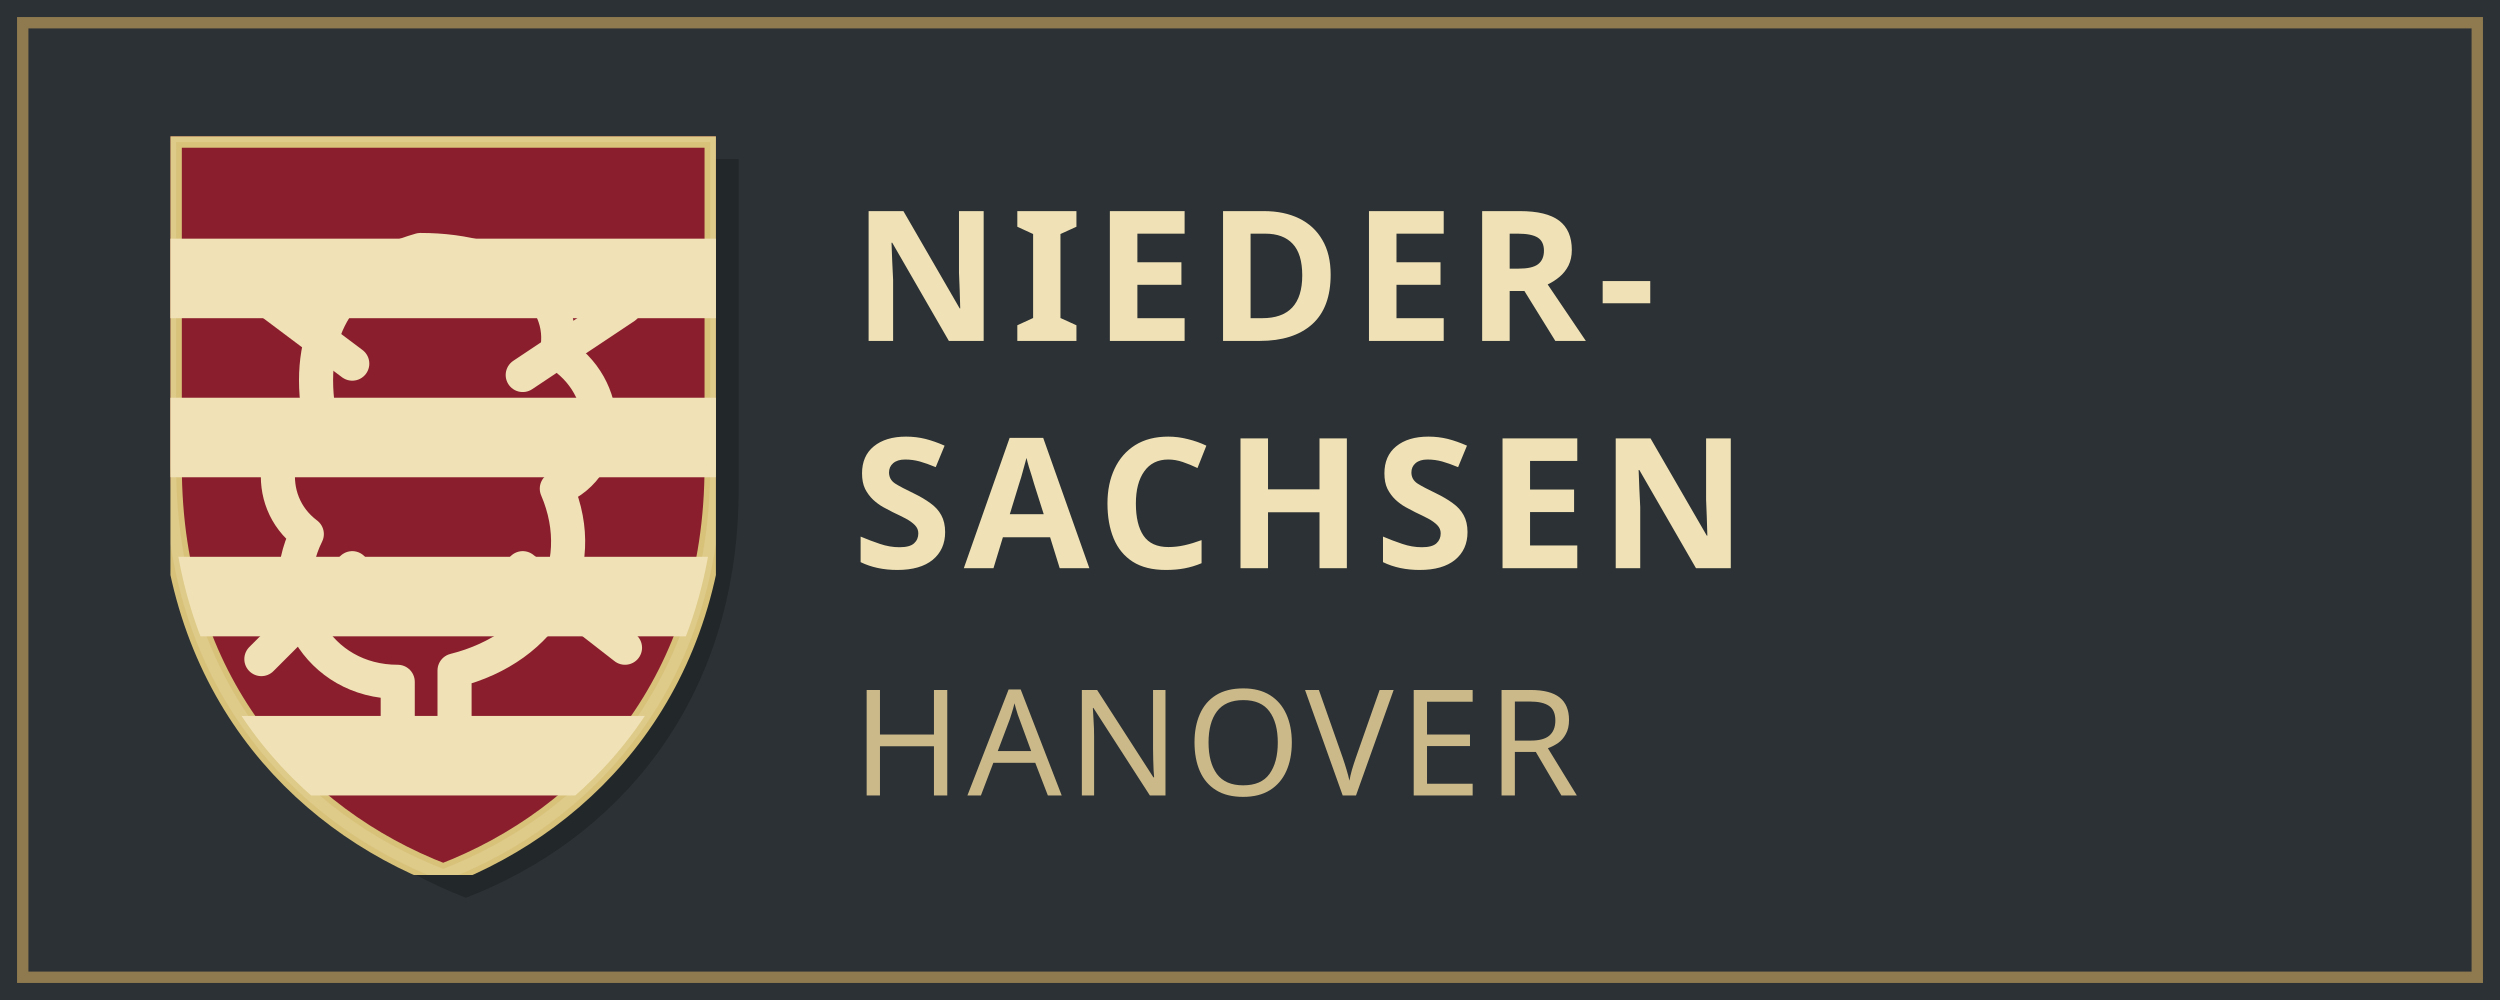
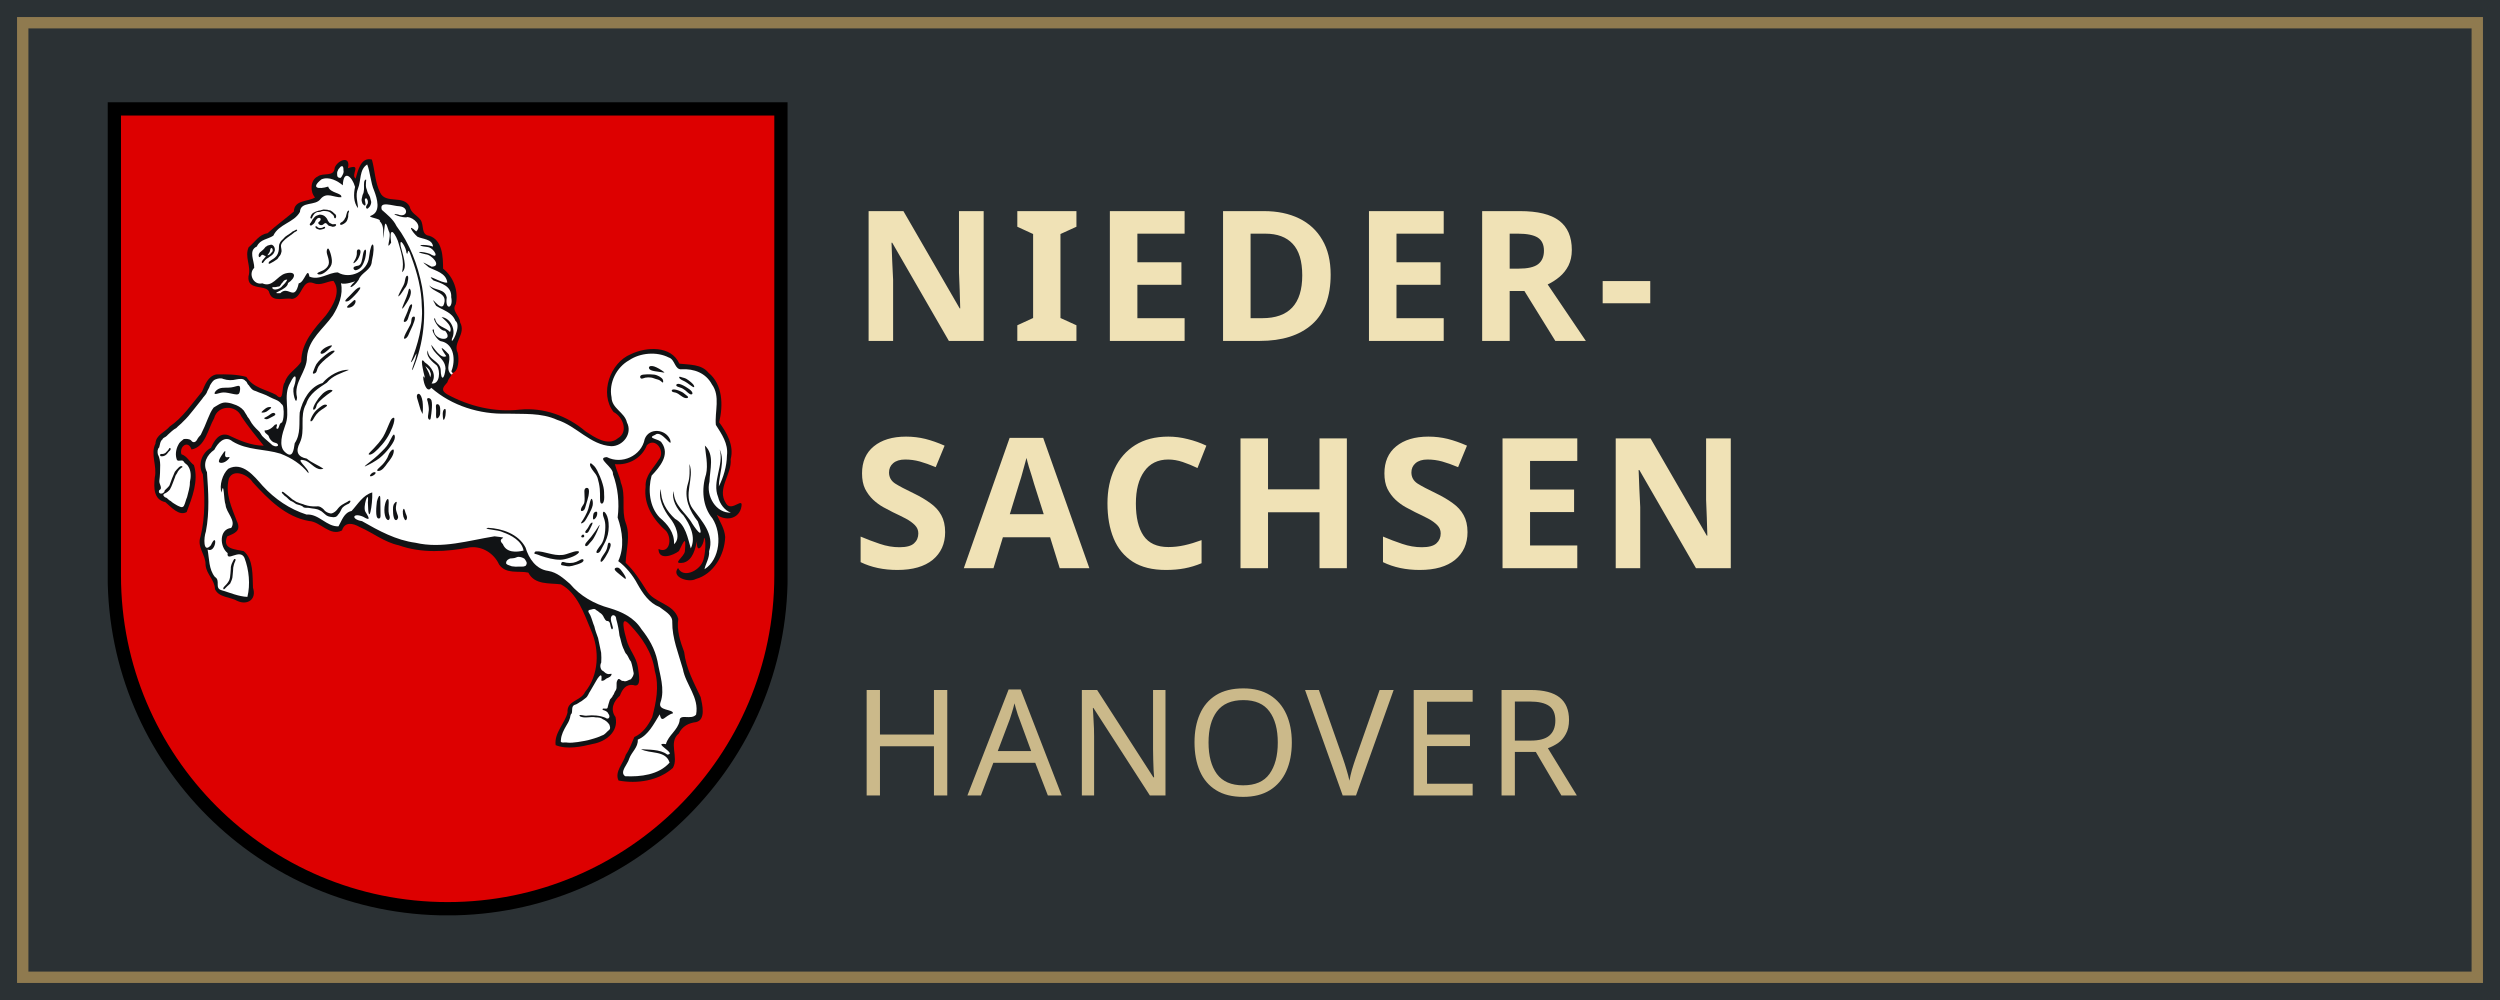
<svg xmlns="http://www.w3.org/2000/svg" width="220" height="88" viewBox="0 0 220 88">
  <defs>
-     <symbol id="shield-base" viewBox="0 0 48 65">
-       <path d="M0 0 H48 V29                C48 48 37 60 24 65                C11 60 0 48 0 29 Z" />
-     </symbol>
-     <symbol id="hessen-shield" viewBox="0 0 48 65">
-       <use href="#shield-base" fill="#8B1E2D" stroke="#D8C27A" stroke-width="2" />
-       <g clip-path="url(#shieldClip)">
-         <rect x="0" y="9" width="48" height="7" fill="#F0E2B6" />
-         <rect x="0" y="23" width="48" height="7" fill="#F0E2B6" />
-         <rect x="0" y="37" width="48" height="7" fill="#F0E2B6" />
-         <rect x="0" y="51" width="48" height="7" fill="#F0E2B6" />
-         <path d="M22 10                  C15 12 12 17 13 24                  C9 26 8 32 12 35                  C9 41 13 48 20 48                  L20 56                  L25 56                  L25 47                  C33 45 37 38 34 31                  C39 29 39 22 34 19                  C35 14 30 10 22 10 Z" fill="none" stroke="#F0E2B6" stroke-width="3" stroke-linecap="round" stroke-linejoin="round" />
-         <path d="M16 20 L8 14                  M31 21 L40 15                  M16 38 L8 46                  M31 38 L40 45" fill="none" stroke="#F0E2B6" stroke-width="3" stroke-linecap="round" />
+     <symbol id="shield-base" viewBox="0 0 48 600">
+       <clipPath id="a">
+         <path d="M0 0h407.9v487.83H0z" />
+       </clipPath>
+       <g fill-rule="evenodd" clip-path="url(#a)" layerName="Untitled">
+         <path d="M3.95 3.955v280c.038 110.429 89.57 199.93 200 199.93s199.962-89.501 200-199.93v-280h-400Z" fill="#d00" stroke="#000" stroke-linecap="butt" stroke-linejoin="miter" stroke-width="8" />
+         <path d="M206.909 162.412c3.75-1.035 3.968-8.351 3.095-12.07-3.174-6.061 5.222-11.335 1.426-18.259-.174-4.277-5.397-6.805-2.597-10.902 1.868-7.982-1.509-16.607-7.608-21.347-.06-7.134-.343-17.051-8.193-19.708-5.241-.641-3.077-6.051-5.269-9.493-2.329-3.078-5.764-4-6.62-8.12-3.845-7.157-14.349-1.254-17.668-8.309-3.14-6.143-3.16-13.525-4.975-19.822-6.563-1.763-8.403 6.665-9.766 11.398-3.271-2.212 4.225-9.34-4.609-6.213 1.858-8.113-6.297-4.8-7.937-.305-.341 5.86-6.802 2.658-10.243 5.298-4.5 2.041-4.616 9.29-1.572 12.541-4.031 2.694-12.485 1.247-12.693 8.463-5.246 4.455-10.607 8.28-15.802 13.037-4.995.602-7.632 5.393-11.302 8.348-2.67 5.732 1.669 11.415-.11 17.459-1.073 9.322 11.587 4.328 12.514 9.981 1.981 6.109 9.249 2.525 13.603 3.627 6.494-.76 5.658-12.399 13.132-9.416 4.059 1.686 8.22-1.347 11.705-1.41 4.886 6.358-.411 15.166-4.462 20.585-6.764 7.802-14.854 16.382-14.851 27.826-2.74 4.492-8.283 6.869-9.876 12.466-2.235 2.476-.068 12.692-5.232 7.471-6.236-3.315-13.74-4.166-17.813-10.749-5.69-1.618-12.236-1.618-18.108-1.487-4.955 1.07-6.745 6.235-8.486 10.293-5.853 6.97-11.569 15.657-19.386 20.927-2.873 3.446-8.378 5.037-8.56 10.292-3.194 6.298 1.139 13.394-.42 20.3-.62 6.145-.79 13.262 6.383 14.847 3.552 2.967 8.145 8.479 12.765 5.908 3.313-8.826 7.258-18.771 4.353-28.17-2.816-2.063-4.097-5.419-7.534-6.518-1.356-4.722 4.111-8.722 6.072-2.859 8.248-1.469 9.803-12.126 13.57-18.717 2.01-8.004 13.223-8.335 16.351-1.068 4.002 5.93 9.12 12.271 13.388 17.497-7.584-.008-14.683-3.175-21.29-6.327-5.518-1.682-8.428 3.377-10.35 7.624-5.504 2.912-8.085 10.251-4.866 15.895 1.195 12.461 1.597 25.092-1.362 37.225-2.398 6.579 3.178 10.937 2.99 17.141.504 5.68 5.505 8.88 5.65 14.516 2.305 5.139 9.017 4.556 13.5 7.128 6.126 2.753 11.611-1.13 9.308-7.948-.353-7.287.374-17.073-5.54-21.937-4.645-1.215-13.254-.987-9.95-8.844 4.346-1.882 8.706-3.141 5.78-9.263-3.064-8.065-7.11-16.402-4.755-25.443 2.664-6.261 11.58-2.252 14.301 2.19 9.31 10.173 19.768 20.826 33.798 23.254 6.91.352 12.534 9.452 19.789 5.641 1.632-5.34 6.507-4.42 10.6-2.035 7.904 3.446 14.853 9.142 23.418 10.954 13.789 4.945 28.716 3.909 42.87 1.221 7.304-.76 14.328 3.652 17.338 10.292 4.183 6.045 11.686 3.613 17.558 4.88 3.742 7.505 12.617 6.176 19.534 7.051 9.892 5.339 13.829 17.387 18.033 27.408 5.298 11.93 4.832 27.093-3.548 37.167-2.342 5.448-11.085 4.988-10.498 12.275-1.407 6.327-8.131 12.256-7.133 19.632 6.822 2.727 15.245.993 22.3-.736 7.479-1.27 15.673-7.101 13.621-16.15-3.371-4.456-1.144-9.518 2.634-12.808 1.491-3.899 3.563-6.915 7.901-6.404 5.661 2.107 3.197-7.319 2.89-10.712-.804-6.02-5.38-10.511-6.841-16.544-1.14-3.978-4.35-15.751 1.939-8.959 7.317 7.683 13.62 16.689 15.069 27.866 2.718 9.215.782 18.768-1.608 27.713-2.395 4.943-5.715 9.666-10.681 11.856-1.633 3.63-2.766 7.231-5.121 10.635-1.452 5.111-6.936 10.259-4.353 15.477 11.07 2.072 23.93.208 32.592-7.585 3.74-6.465-2.966-15.327 3.591-20.686 2.071-4.318 5.786-6.221 10.328-6.798 5.965-1.358 3.767-10.382 2.761-14.98-4.082-8.704-8.772-17.205-9.913-27.104-2.35-6.298-4.599-13.135-3.511-19.86-2.72-9.379-14.601-9.283-19.132-17.153-3.655-5.781-7.367-11.736-12.473-16.504.292-7.843 3.065-16.18-.001-24.13-2.69-7.558.312-16.209-2.852-23.901-.67-3.909-2.728-7.495-3.585-11.131 8.03.84 16.216-3.607 19.204-11.397 5.149-5.116 11.45 3.872 7.023 8.767-3.002 5.056-8.242 9.456-7.791 16.238-1.396 10.83 4.914 20.047 12.327 26.532 3.805 4.806 1.882 13.874-4.609 10.749.013 7.205 8.977 3.835 12.254 1.258 2.968-5.916 4.443-9.9 3.585.115-.44 3.582-8.515 8.009-.731 6.823 5.581-1.557 6.893-8.344 8.083-13.075-.825 8.442 4.023 3.356 4.097-1.601 1.384-.893 1.048 10.833-.951 14.523-2.348 5.165-11.534 9.655-14.595 3.354-4.432 5.451 6.363 9.037 10.645 6.632 10.557-2.854 17.279-14.344 17.631-25.195-.331-4.963-3.125-9.097-4.975-13.342 5.011 3.656 12.327 2.826 14.411-3.583 2.386-8.825-5.612 2.739-8.998-3.354-5.655-8.775 3.685-17.28 2.852-26.417 2.169-8.256-2.378-16.023-6.912-22.147 2.489-10.196 2.195-22.706-6.365-29.695-4.205-5.304-11.62-4.769-17.522-5.49-4.867-11.003-19.848-10.155-29.116-5.68-12.3 5.025-19.051 23.559-10.316 34.725 5.588 2.817 9.123 11.983 2.524 15.743-6.011 5.034-14.089-.719-19.423-4.193-10.798-9.275-25.098-14.411-39.324-13.02-15.019 1.741-30.425-1.932-43.637-9.164-4.082-2.442-2.5-4.292.109-7.204.628-2.324 2.322-3.583 3.124-5.619l.001-.004Z" />
+         <g fill="#fff">
+           <path d="M206.183 163.387c-3.994-3.525.026-8.056-1.561-12.169-4.991-5.308-5.647-4.873-1.5 1.106-3.229 1.99-7.446-5.039-9.035-6.862 1.108 6.031 8.325 7.625 8.596 14.296-.64 6.599-2.756 7.743-2.926.648-.504-5.451-7.739-5.737-7.645-11.551-1.7 3.31 2.824 7.079 5.377 9.111 2.265 3.255 1.795 11.482-3.182 10.749 3.314-5.198.095-9.913-4.06-12.655-3.427-4.737-.885 5.532.182 9.72-2.745-5.823-.09 10.74 3.68 5.525 12.333 10.873 29.255 16.022 45.299 15.517 10.117.347 20.68-.652 30.251 3.735 11.692 3.695 19.793 15.041 32.468 15.789 6.863.109 12.949-7.448 9.39-14.274-1.332-6.043-9.105-8.296-9.23-15.046-1.784-8.746 3.121-18.125 10.535-22.224 6.639-4.523 16.611-5.353 23.82-1.662 3.873 1.178 3.402 7.529 7.821 7.075 7.216-.427 14.397 2.193 18.033 9.034 5.225 7.067 1.625 16.381 2.378 24.321 3.454 5.527 7.57 11.166 6.657 18.412-.122 6.465-2.117 13.097-4.864 18.527.06-7.412 3.872-15.015.512-22.185 2.67 9.63-4.758 19.05-.952 28.513 1.016 4.258 4.121 8.244 7.682 9.377-8.828.452-15.142-9.927-12.857-18.628.17-7.178 3.234-16.092-2.761-21.626.353 4.447 2.063 11.686.695 17.268-2.842 8.888-2.137 19.329 3.841 26.456 5.924 9.243 4.619 24.578-4.756 30.495.416-2.792 3.186-6.976 2.743-10.825 3.376-10.196-4.589-18.358-9.84-25.502-6.021-8.204 1.291-18.285-1.975-26.874.181 3.073.402 8.127-.914 11.931-2.551 8.317 1.042 16.423 5.994 22.604 3.895 10.856.178 6.76-3.383 1.263-3.639-6.46-11.286-10.968-11.061-19.446-1.695 4.754 2.035 11.112 5.78 14.524 3.863 5.448 7.705 13.037 4.426 19.822-1.814-6.04-3.089-14.335-9.437-17.725-4.993-4.534-8.785-10.633-8.45-17.917-2.046 5.359 1.729 12.784 5.304 17.345 3.311 3.883 6.977 11.985 2.523 15.78.372-6.885-3.892-12.008-8.632-16.01-6.136-6.388-7.123-16.748-4.829-25.121 4.734-5.068 11.297-12.474 6.036-19.784-1.373-2.488-9.574-2.459-3.877-4.727 3.898-3.369 10.631 9.258 8.998 3.011-2.651-6.603-12.736-7.438-15.289-.457-1.974 10.231-13.92 15.421-22.716 10.826-6.896.437 4.209 5.96 3.658 10.254 3.011 8.107 3.954 17.265 2.817 25.998 2.95 8.331 4.16 18.002.357 26.165 4.426 3.245 8.709 8.368 11.531 13.708 3.18 5.664 7.003 11.394 13.241 13.838 2.975 2.389 7.927 4.763 7.645 9.072-.121 9.568 3.756 18.921 6.364 28.094 1.702 9.518 9.889 16.924 7.937 27.37-2.99 3.524-10.034-.895-9.915 3.8-1.056 5.534-6.77 8.623-8.191 13.926-8.798-1.329 7.047 5.934.821 6.276-4.298-3.425-11.823-2.831-15.782-3.265 5.518 2.931 14.854.564 17.157 8.074-6.491 7.357-17.479 8.601-26.631 8.165-3.643-2.423 1.577-7.231 2.379-10.482 1.483-4.176 5.47-6.778 5.172-11.48 6.323-2.571 9.658-9.514 13.154-15.166 1.393 5.955 2.927.72 7.971-.633.053-2.638-9.279-1.359-7.532-6.457 2.885-7.998-.454-16.823-1.783-24.892-1.58-7.402-5.115-13.468-9.629-19.136-4.408-6.964-11.655-10.369-19.093-12.618-9.209-2.476-17.718-7.347-23.741-14.524-3.94-3.385-7.814-6.946-13.132-7.813-7.181-.94-11.555-7.282-13.571-14.028-4.277-8.177-14.179-11.451-22.497-11.817-4.096.819 6.445 1.139 8.889 2.63 5.085 1.806 11.383 5.186 12.437 11.017-4.23 1.079-10.353 1.403-12.437-3.889-4.606-4.475 5.959-3.347-4.974-4.658-15.623 2.492-31.516 7.6-47.415 3.873-11.623-1.524-22.074-7.201-32.108-12.976-6.948-1.148-5.539-5.307.659-2.668 4.093 2.472 4.182 1.444 1.499-2.745-2.086-2.774 2.173-14.694 1.366-5.833.301 15.933 2.955 1.151 2.621-5.984-5.653 1.655-8.599 7.036-12.4 11.131-4.561.947-5.845 5.754-7.864 9.225-7.25.249-11.689-7.636-19.204-7.09-10.077-3.239-18.992-9.269-26.3-17.23-5.102-5.826-12.127-14.787-20.666-10.216-3.513 3.292-5.352 9.891-4.06 14.295 1.573-8.198 1.323 4.631 2.487 7.281.325 4.803 6.526 9.496 3.364 13.913-7.351.768-6.96 11.395-2.12 15.095-.826 5.746 7.301-2.938 10.058 2.783 2.78 7.252 3.63 16.079 1.793 23.481-5.216-.158-10.819-2.649-15.657-4.041-4.188-1.263-.29-5.834-3.84-7.928-3.7-4.536-3.363-10.878-4.39-16.43 5.355 2.479 6.03-11.705 1.975-2.554-4.77 5.255-4.317-4.628-3-8.271 2.298-11.683 1.453-23.922.66-35.605-2.818-5.369.138-10.486 4.389-13.418 2.132-4.051 6.221-8.947 10.936-5.032 8.874 5.432 19.21 4.398 28.788 7.357 6.516 2.518 12.42 6.259 16.753 11.741 1.049-2.463-9.955-9.967-1.683-7.548 3.521 1.378 6.474 6.447 10.681 4.803-2.831-1.959-7.002-3.495-9.985-6.022-5.451-1.028-6.971-4.236-4.134-9.606 3.475-7.316-.457-15.994 3.794-23.243 1.868-6.178 7.606-9.577 12.384-12.738 3.423-4.27 8.564-5.644 13.268-7.666-5.135-.428-11.983 3.226-15.838 7.891-7.503 2.132-12.009 10.06-13.718 17.725-.454 6.356.732 12.87-2.991 18.4-.609 4.129-1.219 9.619-5.86 5.272-4.034-3.554-1.557-11.217.145-15.972 3.368-8.163-1.648-17.619 3.001-25.579 3.266-6.822 4.28-3.516 2.289 2.32-1.432 2.604 1.448 12.827 1.808 6.448-2.292-8.983 6.07-15.502 5.96-24.153.842-10.785 10.003-17.029 15.512-25.022 3.443-5.531 6.376-12.411 4.901-19.365 2.225 1.284 9.223-1.367 8.523-1.144-5.892 5.331-1.175 4.243 2.085-.876 1.533-4.48 7.719-5.7 7.901-11.131 2.64-11.431-.279-14.17-1.661-2.614-.758 8.755-11.475 13.687-18.75 9.323-5.767.045-10.949 5.018-17.045 2.516-1.105-6.5-2.871 3.554-6.402 4.04-2.542 11.362-6.189.955-11.047 5.909-7.39.329 4.443-1.823 4.609-6.099 4.729-3.031 5.391-7.585-1.646-5.718-4.935 1.465-7.665 8.666-13.753 5.908-5.3 1.288-8.634-5.71-4.865-9.301.123-4.293-3.736-10.346 1.574-12.808 2.003-4.39 6.525-4.243 9.876-6.48 3.285-7.075 12.428-7.776 15.974-14.257.427-6.705 9.285-3.302 12.448-7.853 3.704-4.337 8.026-.64 12.363-.953.722-2.701-6.759-2.322-7.865-6.403-5.721 1.81-10.776 1.007-4.022-4.331 4.502-1.957 9.779.994 12.801 3.568.35-9.737 5.557-5.427 7.352.953-.939 4.207-1.015 9.368 1.792 12.77-.056-3.032-1.822-7.752-.036-11.816 1.959-4.688.707-11.463 5.523-14.409 1.782 4.387 2.029 10.838 4.193 15.782 1.748 4.636 4.183 12.498-1.816 14.904-3.087 1.079 6.345 1.712 5.158 3.355 2.72 2.598 2.065 6.96 1.903 10.406 1.386-5.411.479-14.408 3.511-4.46 2.07 2.659-2.475 12.76 1.426 6.938-1.274-9.071 1.372-7.71 4.033-1.046 1.722 6.018 4.184 12.558 2.441 18.734 3.783-2.386.22-11.146-.732-15.515-1.048-6.57 3.466 1.132 3.402 3.736 1.181 3.317.292-5.657 2.926 2.554 3.542 9.573 6.197 19.448 6.317 29.802.918 11.553-2.42 22.867-6.571 33.476 1.532-.083 4.754-10.254 2.744-1.906-.382 1.468-3.306 8.96-1.463 5.909 6.539-15.288 8.202-32.676 5.454-49.206-2.564-13.332-7.42-25.955-15.333-36.487-1.953-4.131-5.653-6.92-8.815-9.759-1.87-5.72 6.791-2.21 10.608-2.135 5.989.604 4.752 7.287-1.024 4.88-6.207-1.158 3.602 2.725 5.825 1.564 3.671.357 9.074 5.098 5.222 8.652-5.707-5.222-2.504.415.732 3.164 3.126 1.52 8.89 1.289 9.364 5.908-5.132-1.765-12.329-.75-3.402.267 4.28.416 7.777 8.097 1.537 4.117-4.537-1.623-10.769-1.526-2.451.267 3.49.21 9.931 7.269 3.438 7.433-4.401-2.25-7.452-4.33-1.646.38 4.116 2.158 10.368 3.341 11.084 9.15-3.142.78-13.912-6.435-8.34-1.296 4.603 1.632 11.118 3.382 10.681 10.025 1.473 7.089-3.893 8.071-2.671.267-1.043-5.61-7.479-4.002-10.534-7.357 2.184 4.478 11.104 4.109 8.925 11.017-1.476 6.526-10.313-8.483-4.792 1.258 4.137 2.758 9.495 3.756 11.596 9.034 4.158 2.864-3.24 16.139-2.049 10.711 2.653-5.049-.784-12.438-6.255-12.96 2.29 2.082 6.79 5.603 5.085 8.958-2.909-3.134-8.036-2.985-8.999-8.043-2.147-1.481 2.266 7.599 6.072 7.319 5.812 7.03-7.206 6.012-6.765-.676-2.583-1.388 1.785 7.085 4.79 7.042 7.489 1.835 8.248 11.562 5.767 17.716-.309 1.017 1.919 1.308-.072 2.191l-.002-.002Z" />
+           <path d="M246.718 272.757a6.597 6.597 0 0 1 3.317 1.114c.474.493.762 1.144 1.105 1.733.293.515.326 1.138.091 1.682-.128.464-.426.921-.913 1.002a2.969 2.969 0 0 1-1.637.297c-1.392-.007-2.786.043-4.178.044-.668-.127-1.352-.092-2.015-.202-.79-.31-1.587-.594-2.391-.864-.361-.129-.637-.418-.953-.632-.206-.6-.119-1.22.248-1.717.357-.606.975-.983 1.569-1.299.471-.242.999-.287 1.515-.261.856-.062 1.734-.153 2.524-.524.545-.226 1.122-.447 1.718-.373ZM140.166 38.38c.319-.008.724-.08.938.233.37.668.312 1.464.349 2.206.253.92-.063 1.884-.497 2.686-.315.599-.585 1.243-1.06 1.729-.392.261-.869.087-1.28-.023-.584-.209-.964-.852-.934-1.487-.047-.764-.129-1.565.166-2.291.162-.42.328-.841.55-1.23.158-.269.411-.45.612-.678.206-.263.356-.58.62-.79m-31.946 67.638c-.186.878-.864 1.493-1.344 2.2-.424.569-1.033.946-1.459 1.513-.472.614-1.038 1.154-1.711 1.517-.76.422-1.608.702-2.468.745-.494-.068-1.081.056-1.465-.359l-.527-.46c-.145-.441.35-.691.705-.625.56.108 1.137.002 1.696-.085.445-.069.868-.27 1.324-.24.355.008.748-.105.926-.453.324-.447.683-.874.927-1.377.711-.518.987-1.484 1.761-1.933.487-.324 1.075-.455 1.648-.446m-74.294 95.1c.977-.493 1.94-1.055 2.656-1.979 1.653-1.407 3.128-3.073 5.084-4.02 1.228-1.364 2.788-2.413 4.007-3.804 2.273-2.121 4.28-4.5 6.175-6.975 1.74-2.307 3.673-4.455 5.39-6.784.736-1.243 1.996-2.233 2.647-3.562.484-1.6 1.634-2.892 2.035-4.547.892-1.368 1.68-2.928 3.21-3.512 1.552-.565 3.225-1.016 4.793-.249 2.613.873 5.24.887 7.846.236 1.84-.327 4.124-.725 5.446.975 1.02.486.91 1.829 1.856 2.413 1.037 1.503 2.117 3.146 3.968 3.52 2.843 1.312 5.911 2.021 8.636 3.64 2.365 1.361 5.355 1.75 7.045 4.181 1.512.903 1.12 3.041 1.38 4.566-.01 2.214-.006 4.487-.968 6.508-1.755.489-1.523 2.426-2.419 3.769-2.68.498 1.226-3.674-1.876-2.361-1.574 1.835-3.7 3.462-6.197 3.4-.15 2.059 2.365 2.132 2.675 4.038.486 1.225 1.404 2.264 2.471 2.949 1.034.552 3.069.478 2.906 2.136-.851.913-3.2.25-4.031-.864-1.812-1.689-3.834-3.169-5.528-4.965-.734-.977-1.18-2.253-2.177-3.047-1.986-1.866-3.877-3.915-5.122-6.343-.445-1.122-1.465-1.748-1.863-2.924-.623-.996-1.214-1.815-1.774-2.84-1.68-2.02-3.94-3.215-6.355-3.925-1.528-.632-3.258-.905-4.858-.974-2.617.069-4.704 1.789-6.9 3.039-1.522 1.983-2.517 4.289-3.458 6.609-1.302 3.309-2.68 6.585-4.293 9.75-.835.856-1.644 1.801-2.208 2.928-.896 1.693-2.53 2.101-3.601.388-1.22-.977-2.974-.927-4.374-.778-1.2.992-2.662 1.932-3.284 3.471-1.462 2.707-1.976 6.218-.796 9.098 1.012 1.255 3.416-.736 4.198 1.205.66 1.066 1.983 1.429 2.528 2.564 1.878 2.762 1.72 6.354 1.031 9.511.088 3.108-1.04 6.039-1.7 9.026-.777 1.661-1.045 3.568-1.88 5.16-.975 1.712-2.827.306-4.121-.23-1.287-.834-2.67-1.46-3.747-2.563-.968-.412-1.678-1.235-2.517-1.927-.989-.144-2.91-1.676-1.416-2.534 1.32-.488 2.51-1.414 3.38-2.524 1.305-2.25 2.033-4.915 3.07-7.36.213-1.308 1.288-2.098 1.665-3.326.758-1.139 1.722-2.135 2.905-2.809-1.102-1.84-3.5 1.572-4.66 2.881-1.22 2.63-2.27 5.414-3.233 8.178-.748 1.172-1.96 2.022-2.837 2.968-.35 2.705-4.534 2.564-3.284-.151 2.357-1.021-.256-3.722.037-5.533.42-3.148.498-6.341.514-9.501-.058-2.226-.343-4.485-1.41-6.463-.26-1.421-.35-3.087.796-4.115.538-1.697.52-3.743 2.05-4.897.048-.401.376-.554.62-.781M302.33 342.933c-.995-.062-1.866.43-2.812-.056-1.136-.292-1.8-1.566-2.932-1.976-1.185-1.247-1.283-3.247-.485-4.752.132-1.945.089-3.897-.054-5.893-.518-2.94-1.306-5.829-1.83-8.754-.803-2.33-1.749-4.604-2.244-7.033-.935-2.13-1.432-4.438-2.379-6.565-.336-.988-2.145-2.652-.617-3.299 1.331-.095 3.009-1.297 4.038.045.732.381 1.502.948 2.137 1.543 1.196.659 2.088 1.726 2.594 3.036.6.862.967 2.167 2.199 2.001 1.8.312 1.415 2.785 2.111 4.154.351 1.743 1.398.404.896-.755-.38-1.908-1.509-3.824-.918-5.772.8-2.111 3.164-.895 3.047 1.202a58.328 58.328 0 0 1 1.962 9.897c.836 2.459 1.16 5.149 2.227 7.502.723 1.198.958 2.872 2.09 3.793 1.061 1.335 1.427 3.104 2.598 4.36.765 2.245 1.174 4.663 1.629 7.011-.077 1.434-.857 2.468-1.684 3.551-1.535.427-2.943 1.782-4.604.995-1.481.436-2.491-2.584-3.532-.278-1.064 1.881.2 4.154-.985 5.996-.842.901-.876 2.344-1.804 3.205-.24 1.176-1.589 1.693-1.853 2.916-.467 1.453-.944 2.902-1.254 4.401-.535 1.138-3.528-.515-2.87 1.167 1.291.405 2.749.799 3.324 2.22 1.635 1.943.141 4.036-1.814 2.447-3.447-1.363-7.25-1.645-10.885-1.227-1.211.445-5.981-1.377-4.217.467 3.023 1.413 6.288-.122 9.408.578 1.489.027 3.037.075 4.244 1.105 1.601.646 2.922 1.748 3.9 3.22.385 1.121.903 2.409-.22 3.292-1.402 1.051-2.373 2.777-4.155 3.23-2.025 1.009-4.201 1.655-6.35 2.271-2.674.879-5.495 1.212-8.261 1.694-2.087.235-4.187.584-6.27.319-1.316-.43-4.52.906-3.781-1.64.193-3.125 1.714-5.912 3.227-8.54.78-1.246 1.523-2.482 1.963-3.908.575-1.105.205-2.569 1.264-3.408.557-1.656-.261-4.109 1.553-5.063 1.704-.362 2.961-1.647 4.48-2.403.757-.614 1.488-1.105 2.258-1.725 1.494-1.018 1.821-2.879 2.866-4.262 1.207-2.166 2.487-4.288 3.738-6.436.491-.876.995-1.638 1.696-2.395 1.702-1.832 1.392 1.363 1.173 2.587 1.522.424 2.071-.606 3.212-1.317 1.231-.465 2.88-1.154 2.983-2.72m-111.792-184.66c.23.226.507.396.748.611.265.236.546.455.802.701.267.3.552.584.808.894.11.146.229.286.288.464.105.212.18.435.241.665.082.283.245.533.322.819.161.489.235 1.042.035 1.531-.076.286-.133.58-.223.859-.062.124-.119.225-.125.011-.216-1.059-.582-2.082-1.028-3.058-.562-1.2-1.251-2.328-1.868-3.497Z" />
+         </g>
+         <path d="M155.02 46.345c-.791.068-1.091.98-1.171 1.682-.271 1.888.174 3.822-.267 5.692-.032.716-.449 1.29-.683 1.927-.144.81-.402 1.592-.528 2.405-.124.746.01 1.503.285 2.194.064.454.321.826.672 1.086l.631.567c.867.224.858-.877.598-1.42.053-.741-.367-1.416-.256-2.142-.037-.762 1.105-.966 1.287-.23.57.803.679 1.911.346 2.839-.33.441-.652.918-.845 1.44-.377.705.229 1.9 1.035 1.296.595-.53 1.19-1.118 1.496-1.888.372-.855.683-1.875.285-2.781-.117-.663-.316-1.283-.485-1.93-.145-.701-.64-1.238-.883-1.885-.393-.398-.508-.928-.707-1.438a9.457 9.457 0 0 1-.522-1.735c-.339-.624-.322-1.352-.419-2.046-.006-.748.001-1.51.085-2.27.112-.449.162-.907.046-1.363Zm-25.307 17.956c-.713.26-1.494.242-2.18.593-.638.055-1.266.139-1.85.429-.881.182-1.644.684-2.446 1.078-.87.544-1.303 1.559-1.586 2.528-.32.766.749 1.24.959.393.212-.65.569-1.221.934-1.785a3.697 3.697 0 0 1 1.216-1.217c.509-.26 1.037-.602 1.631-.485.718.052 1.425-.138 2.068-.461.681-.218 1.417-.193 2.116-.114.671.124 1.375.082 2.004.403.802.231 1.429.818 2.01 1.41.571.352 1.055.933 1.211 1.62-.13.67.73 1.383 1.067.56.387-.737.188-1.746-.489-2.224-.475-.326-.933-.636-1.258-1.138-.556-.251-.961-.769-1.538-.98-.581-.212-1.236-.07-1.777-.423-.663-.088-1.346-.007-2-.13l-.092-.057Zm14.807.61c-.322.337-.798.533-.898 1.052-.31.716-.386 1.508-.633 2.246.009.358-.215.668-.33.99-.375.23-.328.679-.577.992-.255.27-.345.64-.663.84-.343.324-.619.766-1.091.893-.328.202-.682.403-.871.765-.137.4.09.97.573.883.51-.05.968-.31 1.411-.56.315-.087.567-.356.813-.542.371-.193.62-.507.881-.827.206-.254.45-.501.489-.845.107-.251.201-.487.31-.734.101-.258.059-.701.26-.968.056-.355.155-.704.077-1.065a5.86 5.86 0 0 1 .535-2.627c.071-.208-.108-.425-.286-.493Z" />
+         <path d="M127.114 67.424c-.643.256-1.32.38-1.963.694-.721.381-1.332.99-1.764 1.699-.5.347-.648 1.018-.977 1.507-.271.57-.702 1.025-1.056 1.532-.511.646.418 1.528.986.947.53-.395 1.138-.654 1.529-1.236.452-.454.605-1.118.902-1.684.334-.482.769-1.017 1.261-1.366.541-.212 1.369-.33 1.685.31.225.725-.318 1.433-.865 1.816-.698.278-.689 1.205-.052 1.56.515.58 1.313.603 1.992.41.696-.232 1.059-1.082 1.832-1.11.433-.12.664.314.95.557l1.063 1.035c.823.07 1.579.44 2.364.633.673-.05 1.509-.175 1.921-.792.458-.705-.402-1.026-.941-.805-.474-.031-1.003.236-1.429-.056l-1.585-.81c-.574-.722-1.102-1.497-1.411-2.385-.386-.658-.98-1.168-1.541-1.656-.86-.568-1.89-.81-2.901-.8Zm-2.411 6.94c-.067.255-.118.533.003.78.228.496.737.74 1.2.937.393.157.799.289 1.212.379.555.063 1.093-.13 1.623-.27.287-.032.552-.164.835-.223.352-.104.745-.297.853-.696.069-.201-.077-.38-.129-.563-.466-.01-.916.164-1.302.426-.208.136-.439.242-.689.238-.345.044-.689.116-1.039.1-.366.037-.688-.177-1.03-.27-.137-.142-.388-.157-.44-.383-.124-.216-.366-.33-.593-.392a2.419 2.419 0 0 0-.504-.063Zm-11.565 2.025c-.732.505-1.546.843-2.341 1.22-.819.85-1.891 1.4-2.842 2.05a9.813 9.813 0 0 0-2.732 2.364c-.812.732-1.555 1.45-1.989 2.484-.704 1.173-.4 2.622-.586 3.927-.182 1.758-.86 3.53-2.221 4.654-.92.934-2.19 1.36-3.125 2.26-.677.225-1.29 1.794-.11 1.508 1.596-.74 3.081-1.71 4.513-2.741.622-.587.882-1.472 1.561-2.012.54-.715.812-1.607 1.007-2.48.15-1.228-.364-2.417-.344-3.633.138-1.13.841-2.041 1.603-2.804 1.268-1.392 2.861-2.4 4.348-3.512.865-.497 1.53-1.268 2.353-1.818.548-.13 2.192-1.062 1.018-1.446l-.113-.02v-.001Zm-15.217 9.064c-.667.06-1.265.46-1.94.468-.35.466-.962.539-1.343.928-.363.57-.85 1.01-1.288 1.508-.508.47-1.046.904-1.566 1.359-.588.33-.95.97-1.178 1.609-.122.502-.135 1.154.25 1.538.46.25.784-.317 1.02-.64.263-.445.755-.887 1.29-.683.484.17.856.674 1.404.637.67.337-.306.976-.563 1.312-.216.506-.735.729-.957 1.216-.394.435-.97 1.212-.397 1.743.644.14.893-.723 1.261-1.093.415-.637 1.01-1.12 1.59-1.582.516-.272 1.037-.507 1.436-.962.436-.345.97-.524 1.374-.92.458-.285.763-.757 1.134-1.148a7.22 7.22 0 0 0 .815-1.773c.072-.69.012-1.396-.29-2.021-.385-.732-1.026-1.454-1.874-1.512l-.089.003-.089.013Zm34.238 2.293c-.436.007-.768.977-.768 1.868 0 .95.304 1.796.695 3.087.391 1.292.874 3.11.476 4.537-.457 1.494-1.683 2.663-3.183 3.545-1.499.746-3.157 1.278-3.548 1.753-.325.476.612.965 1.719.763 1.109-.137 2.282-.818 3.585-1.906 1.24-1.087 2.588-2.45 3.109-4.08.521-1.698.202-3.555-.256-5.526-.456-1.836-1.189-3.663-1.646-4.003-.065-.043-.12-.04-.183-.038Zm18.436.537a1.103 1.103 0 0 0-.768.266c-.521.543-.302 1.68-.366 2.63-.067.952-.347 1.697-.805 2.783-.585 1.086-1.431 2.385-1.243 2.593.261.136 1.628-.801 2.67-2.364.978-1.63 1.767-3.762 1.573-4.917-.122-.68-.591-.973-1.061-.991Zm3.921.146c-.289.04-.635.473-.878 1.067-.393 1.019-.58 2.509-.841 4.003-.261 1.563-.668 3.064-1.317 3.812-.654.746-1.559.816-2.341.953-.796.183-1.447.442-1.646.99-.195.477.184 1.389 1.097 1.526.849 0 2.369-.613 3.476-1.906 1.108-1.36 1.892-3.33 2.414-5.3.457-2.037.635-4.017.439-4.764-.098-.28-.229-.405-.403-.381Zm25.12 15.626c-.245.034-.496.274-.659.648-.457.747-.516 2.094-.841 3.317-.327 1.222-.916 2.334-1.829 3.964-.784 1.549-1.81 3.51-1.939 4.193-.196.681.519.063 1.171-.686.652-.747 1.235-1.767 1.756-2.516.457-.815.895-1.401 1.353-1.944.391-.612.782-1.223 1.171-2.516.326-1.223.596-3.073.402-3.888-.098-.442-.341-.606-.585-.572Zm-28.678 7.014c-.343.076-.78.3-1.171.572-.848.543-1.506 1.224-2.158 1.906-.655.744-1.299 1.415-2.341 2.439-1.044 1.021-2.482 2.371-2.743 3.05-.196.681.851.599 1.828.191.913-.477 1.758-1.395 2.671-2.211.91-.951 1.867-1.849 2.78-2.935.914-1.09 1.783-2.309 1.719-2.783 0-.239-.243-.305-.585-.229Zm30 .769c-.391.135-.523 1.423-.914 2.782-.391 1.427-1.12 3.124-1.902 4.956-.784 1.915-1.696 4.036-1.427 4.231.259.134 1.641-1.726 2.817-3.697 1.239-1.97 2.211-4.048 2.341-5.68.199-1.631-.524-2.661-.915-2.592Zm-32.774 6.782c-.415.065-1.062.73-1.976 1.563-1.108.883-2.568 2.125-2.633 2.668-.071.549 1.302.552 2.414.076a4.436 4.436 0 0 0 2.487-2.401c.389-.884.245-1.77-.146-1.906-.049-.017-.087-.01-.146 0Zm34.12 2.598c-.244-.026-.587.202-.914.61-.588.883-1.05 2.461-1.573 3.888-.585 1.494-1.228 2.832-1.683 3.85-.444 1.086-.693 1.854-.365 2.135.288.242 1.211.043 1.719-.686.585-.613.802-1.703 1.39-3.469.652-1.767 1.689-4.296 1.756-5.451.065-.577-.085-.851-.33-.877Zm1.358 7.356c-.35-.009-.764.193-1.024.533-.458.678-.391 1.841-.585 2.859-.199 1.019-.668 1.893-1.646 3.66-.96 1.695-2.398 4.33-2.597 5.489-.261 1.156.788.894 1.573.076.782-.745 1.232-1.98 1.755-3.202.521-1.222 1.113-2.371 1.829-4.002.655-1.7 1.484-3.736 1.354-4.689-.033-.509-.308-.716-.659-.724Zm-49.349 17.297c-.602-.054-2.231.522-3.658 1.296-1.498.829-2.727 2.103-2.926 2.859-.261.748.441 1.101 1.353.762.913-.272 2.054-1.237 3.292-2.325 1.174-1.087 2.383-2.244 2.122-2.516a.31.31 0 0 0-.183-.076Zm1.475 3.135c-.326-.052-.876.063-1.463.267-1.108.476-2.265 1.222-3.439 2.172-1.174.885-2.277 1.901-3.255 2.783-.902.964-1.697 1.77-2.341 2.783h-.037c-.653 1.088-1.145 2.45-1.536 3.469-.457 1.086-.81 1.91-.549 2.249.261.272 1.205.001 1.793-.61.456-.611.654-1.617.914-2.364.327-.883.754-1.594 1.536-2.477.783-.885 1.853-2.004 3.548-3.431 1.762-1.427 4.222-3.264 4.939-4.079.326-.475.216-.711-.11-.762Zm190.023 9.258c-.498.068-.824.266-.988.572-.326.542.026 1.429 1.134 1.906 1.173.543 3.194.749 4.499.953 1.434.135 2.15.351 2.671.419.456.086.727.07.914-.076-2.085-1.632-4.522-3.002-6.218-3.545-.847-.238-1.515-.297-2.012-.229Zm-2.412 4.989c-1.566.07-2.998.141-3.584.686-.652.543-.366 1.558.219 1.83.588.204 1.481-.263 2.524-.534 1.1-.219 2.36-.21 3.402-.076 1.043.136 1.903.567 2.816.839.979.272 1.925.486 2.707 1.029.782.476 1.318 1.211 1.646 1.144.197-.136.245-1.157-.146-1.906-.391-.747-1.23-1.21-2.012-1.754-.912-.476-1.77-.9-3.073-1.105-1.305-.203-2.935-.153-4.499-.153Zm19.782 1.415a.35.35 0 0 0-.219.115c-.261.273 0 .781.585 1.257.654.543 1.774.981 2.817 1.525.995.537 1.811 1.2 2.853 1.944.978.748 2.103 1.517 2.56 1.449.325-.135.003-1.113-.585-1.792-.521-.682-1.244-1.132-1.829-1.677-.654-.476-1.237-1.01-2.085-1.487-.782-.475-1.922-.749-2.707-.953-.684-.205-1.118-.397-1.39-.381Zm-.878 4.27c-1.012.013-1.383.667-1.097 1.143.259.544 1.436.736 2.414 1.144.977.272 1.809.815 2.853 1.563.995.878 2.233 2.098 3.146 2.439.849.274 1.432-.206 1.171-.953-.197-.746-1.189-1.763-2.817-2.782-1.566-1.087-3.824-2.311-5.194-2.516a2.804 2.804 0 0 0-.476-.038Zm-2.926 3.354c-1.043.07-1.187.849-.731 1.258.457.475 1.559.452 2.341.724.901.342 1.641.839 2.414 1.449.912.612 1.911 1.404 2.89 1.677.978.272 1.938.058 1.938-.419.065-.408-.835-.997-1.682-1.677-.782-.612-1.447-1.287-2.817-1.83-1.305-.68-3.311-1.249-4.353-1.182Zm-205.755.232c-.239-.001-.487.042-.731.076-.978.203-1.779.668-2.561 1.144-.848.543-1.464 1.153-2.377 2.173-.984 1.012-2.087 2.428-3 4.002-.978 1.563-1.785 3.331-1.719 4.079 0 .746.788.535 1.244-.076.522-.544.654-1.427.914-2.173.26-.747.649-1.285 1.756-2.44 1.107-1.088 2.935-2.658 4.499-3.812 1.631-1.223 3.054-1.962 3.183-2.439.098-.356-.489-.531-1.207-.534h-.001Zm52.896 2.403c-.534.012-.976.518-1.024 1.182-.13.883.347 2.059.805 3.621.521 1.563.971 3.511 1.427 4.803.459 1.199.958 1.942 1.207 2.516.258-2.76.235-5.448-.037-7.548-.393-2.444-1.11-3.909-1.829-4.383-.195-.12-.37-.195-.549-.191Zm5.853 2.549a.866.866 0 0 0-.476.153c-.52.34-.208 1.074.183 2.363.261 1.225.65 2.99.586 4.689-.129 1.635-.571 3.321-.513 4.346.133 1.155.856 1.645 1.244 1.372.393-.271.456-1.298.585-2.249.13-.884.271-1.77.403-3.469.194-1.766.31-4.405-.147-5.832-.44-1.018-1.278-1.395-1.865-1.373Zm5.373 3.66c-.257.011-.512.113-.659.343-.324.542-.102 1.846-.036 3.545 0 1.766-.208 3.781.183 4.46.398.61 1.299-.253 1.755-1.144.521-.814.513-1.827.513-3.049 0-1.155.008-2.577-.513-3.393-.325-.508-.815-.78-1.243-.762Zm-67.224.268c-.198.004-.41.025-.621.077-.912.27-1.956 1.013-3 1.829-1.044.816-2.03 1.691-3.072 3.05-1.04 1.42-1.99 3.449-2.195 4.345-.13 1.02.576.849 1.097.305.522-.475.774-1.297 1.427-2.249.586-1.018 1.509-2.128 2.487-3.011 1.044-.95 2.132-1.599 3.109-2.211.979-.68 1.829-1.231 1.829-1.639 0-.305-.464-.506-1.061-.496Zm71.8 2.599c-.382-.01-.853.531-1.097 1.296-.261 1.018-.277 2.382-.146 3.469.066 1.088.258 1.957.585 1.753.258-.061.73-1.203.988-2.63.196-1.358.261-3.155 0-3.698-.098-.136-.202-.187-.33-.19Zm-30.761 5.257c-.281-.016-.67.214-1.061.572-.457.476-.898 1.223-1.682 3.126-.855 1.854-1.958 4.995-3.585 7.776-1.696 2.717-3.866 5.133-5.56 6.9-1.696 1.767-2.913 2.849-3.109 3.392-.067.545.96.545 1.938 0 1.107-.543 2.232-1.555 3.731-3.049 1.5-1.563 3.338-3.53 4.902-5.909 1.631-2.312 2.839-5.103 3.621-6.938.718-1.903 1.004-2.897 1.134-3.85.13-.884.188-1.702-.073-1.906a.39.39 0 0 0-.256-.114Zm.07 10.137c-.25.035-.535.429-.878.991-.391.745-.978 1.697-1.499 2.783-.521 1.019-1.018 2.038-1.866 3.125-.717 1.02-1.841 2.102-3.146 3.393-1.239 1.292-2.796 2.721-4.426 4.079-1.63 1.427-3.447 2.693-4.426 3.507-.923.718-1.127 1.039-1.207 1.296 3.313-1.425 6.419-3.241 8.889-5.07 2.412-1.971 4.179-3.939 5.743-5.909 1.499-1.904 2.8-3.881 3.255-5.374.458-1.495.079-2.473-.183-2.745a.318.318 0 0 0-.256-.076Zm-.363 8.917c-.471-.043-1.347.764-1.975 1.715-.652.951-.979 2.222-1.5 3.24-.585 1.155-1.323 2.197-1.975 3.012a17.182 17.182 0 0 1-2.158 2.249c-.913.878-2.012 1.811-2.012 2.287 0 .544 1.188.544 2.231 0 1.046-.543 1.898-1.543 2.744-2.63.782-1.087 1.565-2.184 2.414-3.202.782-1.087 1.562-2.177 2.085-3.469.521-1.291.75-2.785.293-3.126-.049-.042-.079-.07-.147-.076Zm-100.851.951c-.39.068-1.363 1.516-2.342 3.012-.911 1.494-1.698 2.902-1.243 3.583.468.732 2.035.668 3.475-.076 1.434-.748 2.65-2.155 2.78-2.631.196-.545-.82-.152-1.536-.152-.654 0-1.135-.45-1.135-1.334-.066-.885.326-2.402 0-2.402Zm219.367 7.356a.3.3 0 0 0-.146.038c-.391.135-.385 1.108.073 2.058.391.885 1.15 1.908 1.865 2.859.785.951 1.654 1.97 2.305 3.736.585 1.866 1.154 4.5 1.353 6.671.193 2.223.147 3.976.147 5.26 0 1.495.041 2.582.365 3.126.325.544.926.56 1.317.153.391-.408.639-1.214.768-2.097.13-.951.065-1.928 0-3.354 0-1.496-.03-3.304-.877-6.023-.716-2.65-2.248-6.121-3.293-8.158-1.106-2.039-1.762-2.658-2.414-3.202-.628-.596-1.122-1.091-1.463-1.067Zm-129.671 5.306c-.342-.009-.784.106-1.207.343-.848.477-1.637 1.471-1.573 1.944.141.403 1.06.209 1.902-.267.849-.475 1.631-1.2 1.5-1.677-.032-.204-.279-.335-.622-.343Zm127.365 9.417c-.383.009-.8.19-1.061.496-.521.681-.493 1.686-.365 3.316.066 1.563.187 3.617-.074 4.841-.261 1.223-.862 1.632-1.316 2.516-.516.744-.953 2.04-.695 2.516.326.475 1.243.193 1.828-.419.521-.611.78-1.555 1.171-3.05.455-1.562 1.109-3.54 1.5-5.375.324-1.904.455-3.52 0-4.269a1.072 1.072 0 0 0-.988-.572Zm-182.637 2.318c-1.278.434.902 1.813 1.302 2.464 1.381.738 2.223 2.13 3.53 2.969 1.241.464 2.364 1.23 3.39 1.989 1.566.609 3.307.64 4.48 1.975 1.159.502 2.465.059 3.669.405 1.969.426 4.07.29 5.887 1.325 1.41.53 2.335 1.72 3.484 2.577.978.977 2.493 1.385 3.851 1.481 1.41.32 2.97.062 3.732-1.358.95-.981 1.591-2.218 2.165-3.493.767-1.466 2.367-2.254 3.772-2.934 1.115-.177 2.544-2.71.507-1.904-.934.798-2.159 1.162-3.168 1.867a9.97 9.97 0 0 0-3.175 2.567c-1.016 1.49-2.509 2.93-4.342 3.151-1.636-.257-3.279-.902-4.246-2.35-1.147-1.175-2.688-2.258-4.415-1.908a19.449 19.449 0 0 1-7.099-.945c-1.238-.602-2.614-.755-3.855-1.365-1.333-.296-2.242-1.284-3.426-1.862-1.342-1.098-2.621-2.263-4.029-3.304-.672-.404-1.196-1.181-2.014-1.347Zm58.234 2.476c-.355.059-.756.899-1.098 1.792-.391 1.018-.601 2.04-.731 4.078-.187 1.964-.31 4.98.146 6.481.458 1.494 1.481 1.465 1.939.991.457-.543.393-1.607.329-3.507 0-1.835-.006-4.51-.073-6.48 0-1.902-.042-3.18-.366-3.317-.049-.025-.096-.046-.146-.038Zm127.294 1.793c-.297-.059-.649.691-.878 1.525-.261.95-.507 1.963-.768 3.049-.261 1.019-.446 1.966-1.097 3.393-.585 1.366-1.569 3.129-2.341 4.422-.846 1.294-1.448 2.083-1.317 2.287.13.203 1.029-.142 1.683-.686.715-.61 1.188-1.396 1.646-2.211.52-.882.965-1.721 1.682-3.012.718-1.427 1.684-3.257 2.012-4.955.261-1.765-.121-3.328-.512-3.736-.041-.042-.067-.068-.11-.076Zm-122.249.122c-.499-.14-1.32 1.244-1.72 3.088-.526 2.098-.529 4.803-.073 6.633v.038c.391 1.834 1.252 2.76 1.902 2.897.586 0 .988-.74.988-1.487 0-.748-.318-1.434-.512-2.249-.197-.817-.286-1.824-.22-3.66.067-1.834.275-4.564-.182-5.108-.057-.085-.112-.132-.183-.152Zm5.045 1.671c-.285-.021-.731.394-1.025.801-.457.475-.601.867-.731 1.41-.194.476-.256 1.119-.256 2.478 0 1.378.089 3.319.475 4.612.325 1.29.912 1.813 1.5 1.678.455-.07.967-.816 1.097-1.563.065-.815-.328-1.535-.658-2.554-.324-.951-.722-2.112-.658-3.469.066-1.291.538-2.795.475-3.202-.049-.119-.125-.184-.219-.191Zm4.541 4.196c-.281-.052-.544.54-.658 1.373-.067.952.105 2.237.366 3.392.398 1.086.86 2.036 1.317 2.097.39.067.841-.824.841-1.639 0-.815-.451-1.611-.841-2.63-.325-1.02-.588-2.243-.915-2.516-.04-.034-.069-.069-.11-.077Zm115.437 1.72c-.388-.034-.9.178-1.243.534-.456.408-.565 1.174-.695 2.059-.067.814-.142 1.748.183 2.02.269.28.897-.264 1.353-.801.458-.61.747-1.226.878-1.906.13-.747.178-1.586-.146-1.791a.64.64 0 0 0-.33-.115Zm4.542.037c-.484-.047-.662.751-.549 1.525 0 .815.378 1.704.769 2.859.393 1.222.724 2.645.658 4.955 0 2.318-.457 5.488-1.171 7.586-.717 2.107-1.684 3.191-2.597 4.346-.846 1.155-1.703 2.406-1.573 3.088.065.542.968.542 1.683 0 .652-.546 1.135-1.587 2.048-3.355.979-1.768 2.392-4.224 3.11-7.281.717-3.059.67-6.633.146-9.149-.521-2.58-1.654-4.156-2.305-4.498a.602.602 0 0 0-.219-.076Zm-7.058 6.477c-.262.014-.695.338-1.061.763-.588.679-.849 1.604-1.5 2.554-.597.878-1.514 1.776-1.573 2.325-.064.612.722.806 1.244.534.652-.341.994-1.141 1.646-2.364.588-1.222 1.5-2.923 1.5-3.469 0-.254-.099-.351-.256-.343Zm4.424 1.366c-1.63 2.652-3.447 5.204-5.011 7.243-1.564 1.97-3.021 3.348-3.475 4.232-.391 1.019.144 1.501.732 1.296.652-.136 1.295-1.022 2.012-1.906.784-.882 1.552-1.637 2.267-2.859.718-1.156 1.461-2.712 2.049-4.003.587-1.29 1.01-2.247 1.207-2.859.269-.671.29-.875.219-1.144Zm-9.809 5.843c-.585 0-1.291.866-1.097 1.411.199.402 1.26.476 1.646 0 .327-.545-.028-1.411-.549-1.411Zm15.404 4.916c-.069.02-.117.072-.182.115-.391.34-.474 1.536-.732 2.554-.197 1.02-.58 1.986-1.427 3.278-.854 1.293-2.137 3.05-2.524 4.269-.324 1.087.186 1.717 1.098.763.978-.95 2.36-3.329 3.402-5.299.911-2.039 1.564-3.554 1.499-4.574-.058-.832-.645-1.241-1.134-1.106Zm-18.985 5.063c-2.284 0-6.064 1.977-8.67 2.249-5.934.682-11.131-2.406-16.022-2.135-.587 0-1.052.88-.987 1.22.066.272.591.356 1.243.495.588.068 1.619.616 2.598.953 3.851 1.232 7.574 2.364 11.741 2.364 2.607 0 9.724-2.016 11.157-4.46.326-.545-.476-.686-1.061-.686h.001Zm-205.72 4.696c-.72.863-1.04 1.982-1.57 2.966-.307.906-.596 1.849-.515 2.822-.112.939-.165 1.894-.219 2.843a40.214 40.214 0 0 1-.263 2.398c-.169.823-.35 1.653-.833 2.345-.7 1.236-1.678 2.265-2.683 3.237-.575.328-.862 1.952.153 1.464a25.98 25.98 0 0 0 1.664-1.688c.555-.589 1.171-1.109 1.78-1.635.511-1.201 1.16-2.378 1.36-3.69.073-1.312.334-2.608.372-3.92.071-.676.1-1.381.13-2.068.286-1.139.443-2.331 1.002-3.374.152-.503.772-1.371.103-1.683a1.276 1.276 0 0 0-.48-.017Zm209.009.11c-.588-.136-1.499.438-2.414.915-.977.542-1.953.95-3.256 1.219-1.24.205-2.814.205-3.987 0-1.241-.268-2.141-.626-2.597-.419-.521.203-.659.963-.659 1.372 0 .475.117.475.769.61.652.138 1.903.399 2.816.534.914.138 1.626.143 3.256-.267 1.76-.407 4.576-1.284 5.816-2.096 1.173-.887.907-1.733.256-1.868Zm20.566 5.038c-.813.064-1.513.507-1.317 1.219.261.815 2.078 2.133 3.512 3.355 1.499 1.158 2.602 2.211 2.926 2.211.391 0 .202-1.006-.256-1.754-.398-.817-.929-1.488-1.573-2.439-.654-.885-1.446-2.109-2.487-2.516a2.4 2.4 0 0 0-.805-.076Zm-268.46-71.763h.465c.24.282.316.732.114 1.058-.205.602-.847.831-1.175 1.337-.536.674-1.026 1.418-1.75 1.891a3.89 3.89 0 0 1-2.748.674c-.413-.085-.725-.615-.494-1.016.21-.36.655-.42 1.023-.363.315.049.635.031.938-.073.48-.136.955-.347 1.348-.67.29-.33.552-.699.92-.943.294-.322.523-.704.828-1.017.196-.278.327-.6.53-.874m30.306-35.794c-1.956.613-3.13 2.108-3.26 2.855-.13.746.85.612 1.956.272 1.174-.272 2.478-.815 4.564-.612 2.088.204 5.02 1.088 6.587 1.155 1.563.069 1.89-.815 2.084-2.039.197-1.223.328-2.717-.456-3.058-.784-.338-2.608.613-4.76.885-2.154.329-4.822-.074-6.718.536l.004.006Zm26.806 14.407c.781-.203 1.497-.61 2.28-1.291.783-.543 1.696-1.291 1.63-1.698-.13-.273-1.239-.273-2.151 0-.913.338-1.63.95-2.348 1.56-.651.613-1.37 1.155-1.301 1.427.116.269 1.03.208 1.883 0l.007.002Zm1.3 4.147c.78-.135 1.694-.679 2.737-1.222 1.044-.544 2.152-1.02 2.348-1.563.195-.544-.587-1.155-1.304-1.02-.847.069-1.694.884-2.608 1.495a19.07 19.07 0 0 1-2.413 1.36c-.521.272-.521.272-.261.476.26.203.784.524 1.498.463l.001.011h.002Z" />
+         <path d="M95.814 91.832c.103-.388.51-.557.664-.915.14-.19.135-.505.356-.612.19-.086.23-.303.302-.48.082-.26.147-.527.262-.773.081-.252.113-.518.146-.78.083-.22.145-.444.283-.63.135-.21.437-.273.634-.118.396.24.555.742.54 1.199-.009.326-.095.65-.243.936-.172.158-.39.26-.483.495-.486.667-1.102 1.275-1.87 1.563a1.795 1.795 0 0 1-.587.103" fill="#fff" />
      </g>
-       <use href="#shield-base" fill="none" stroke="#F0E2B6" stroke-width="1" opacity="0.25" />
    </symbol>
    <clipPath id="shieldClip">
      <path d="M0 0 H48 V29                C48 48 37 60 24 65                C11 60 0 48 0 29 Z" />
    </clipPath>
  </defs>
  <rect x="0" y="0" width="220" height="88" fill="#2B3134" />
  <rect x="2" y="2" width="216" height="84" rx="0" fill="#2B3134" stroke="#8F7A4F" stroke-width="1" />
-   <use href="#shield-base" x="17" y="14" width="48" height="65" fill="#111315" opacity="0.35" />
-   <use href="#hessen-shield" x="15" y="12" width="48" height="65" />
+   <use href="#shield-base" x="-97" y="9" fill="#111315" />
  <text x="75" y="30" font-family="'D-DIN', 'DIN 1451', sans-serif" font-size="16" font-weight="700" letter-spacing="1" fill="#F0E2B6">
    NIEDER-
  </text>
  <text x="75" y="50" font-family="'D-DIN', 'DIN 1451', sans-serif" font-size="16" font-weight="700" letter-spacing="1" fill="#F0E2B6">
    SACHSEN
  </text>
  <text x="75" y="70" font-family="'D-DIN', 'DIN 1451', sans-serif" font-size="13" font-weight="400" letter-spacing="0.5" fill="#CBB98A">
    HANOVER
  </text>
</svg>
